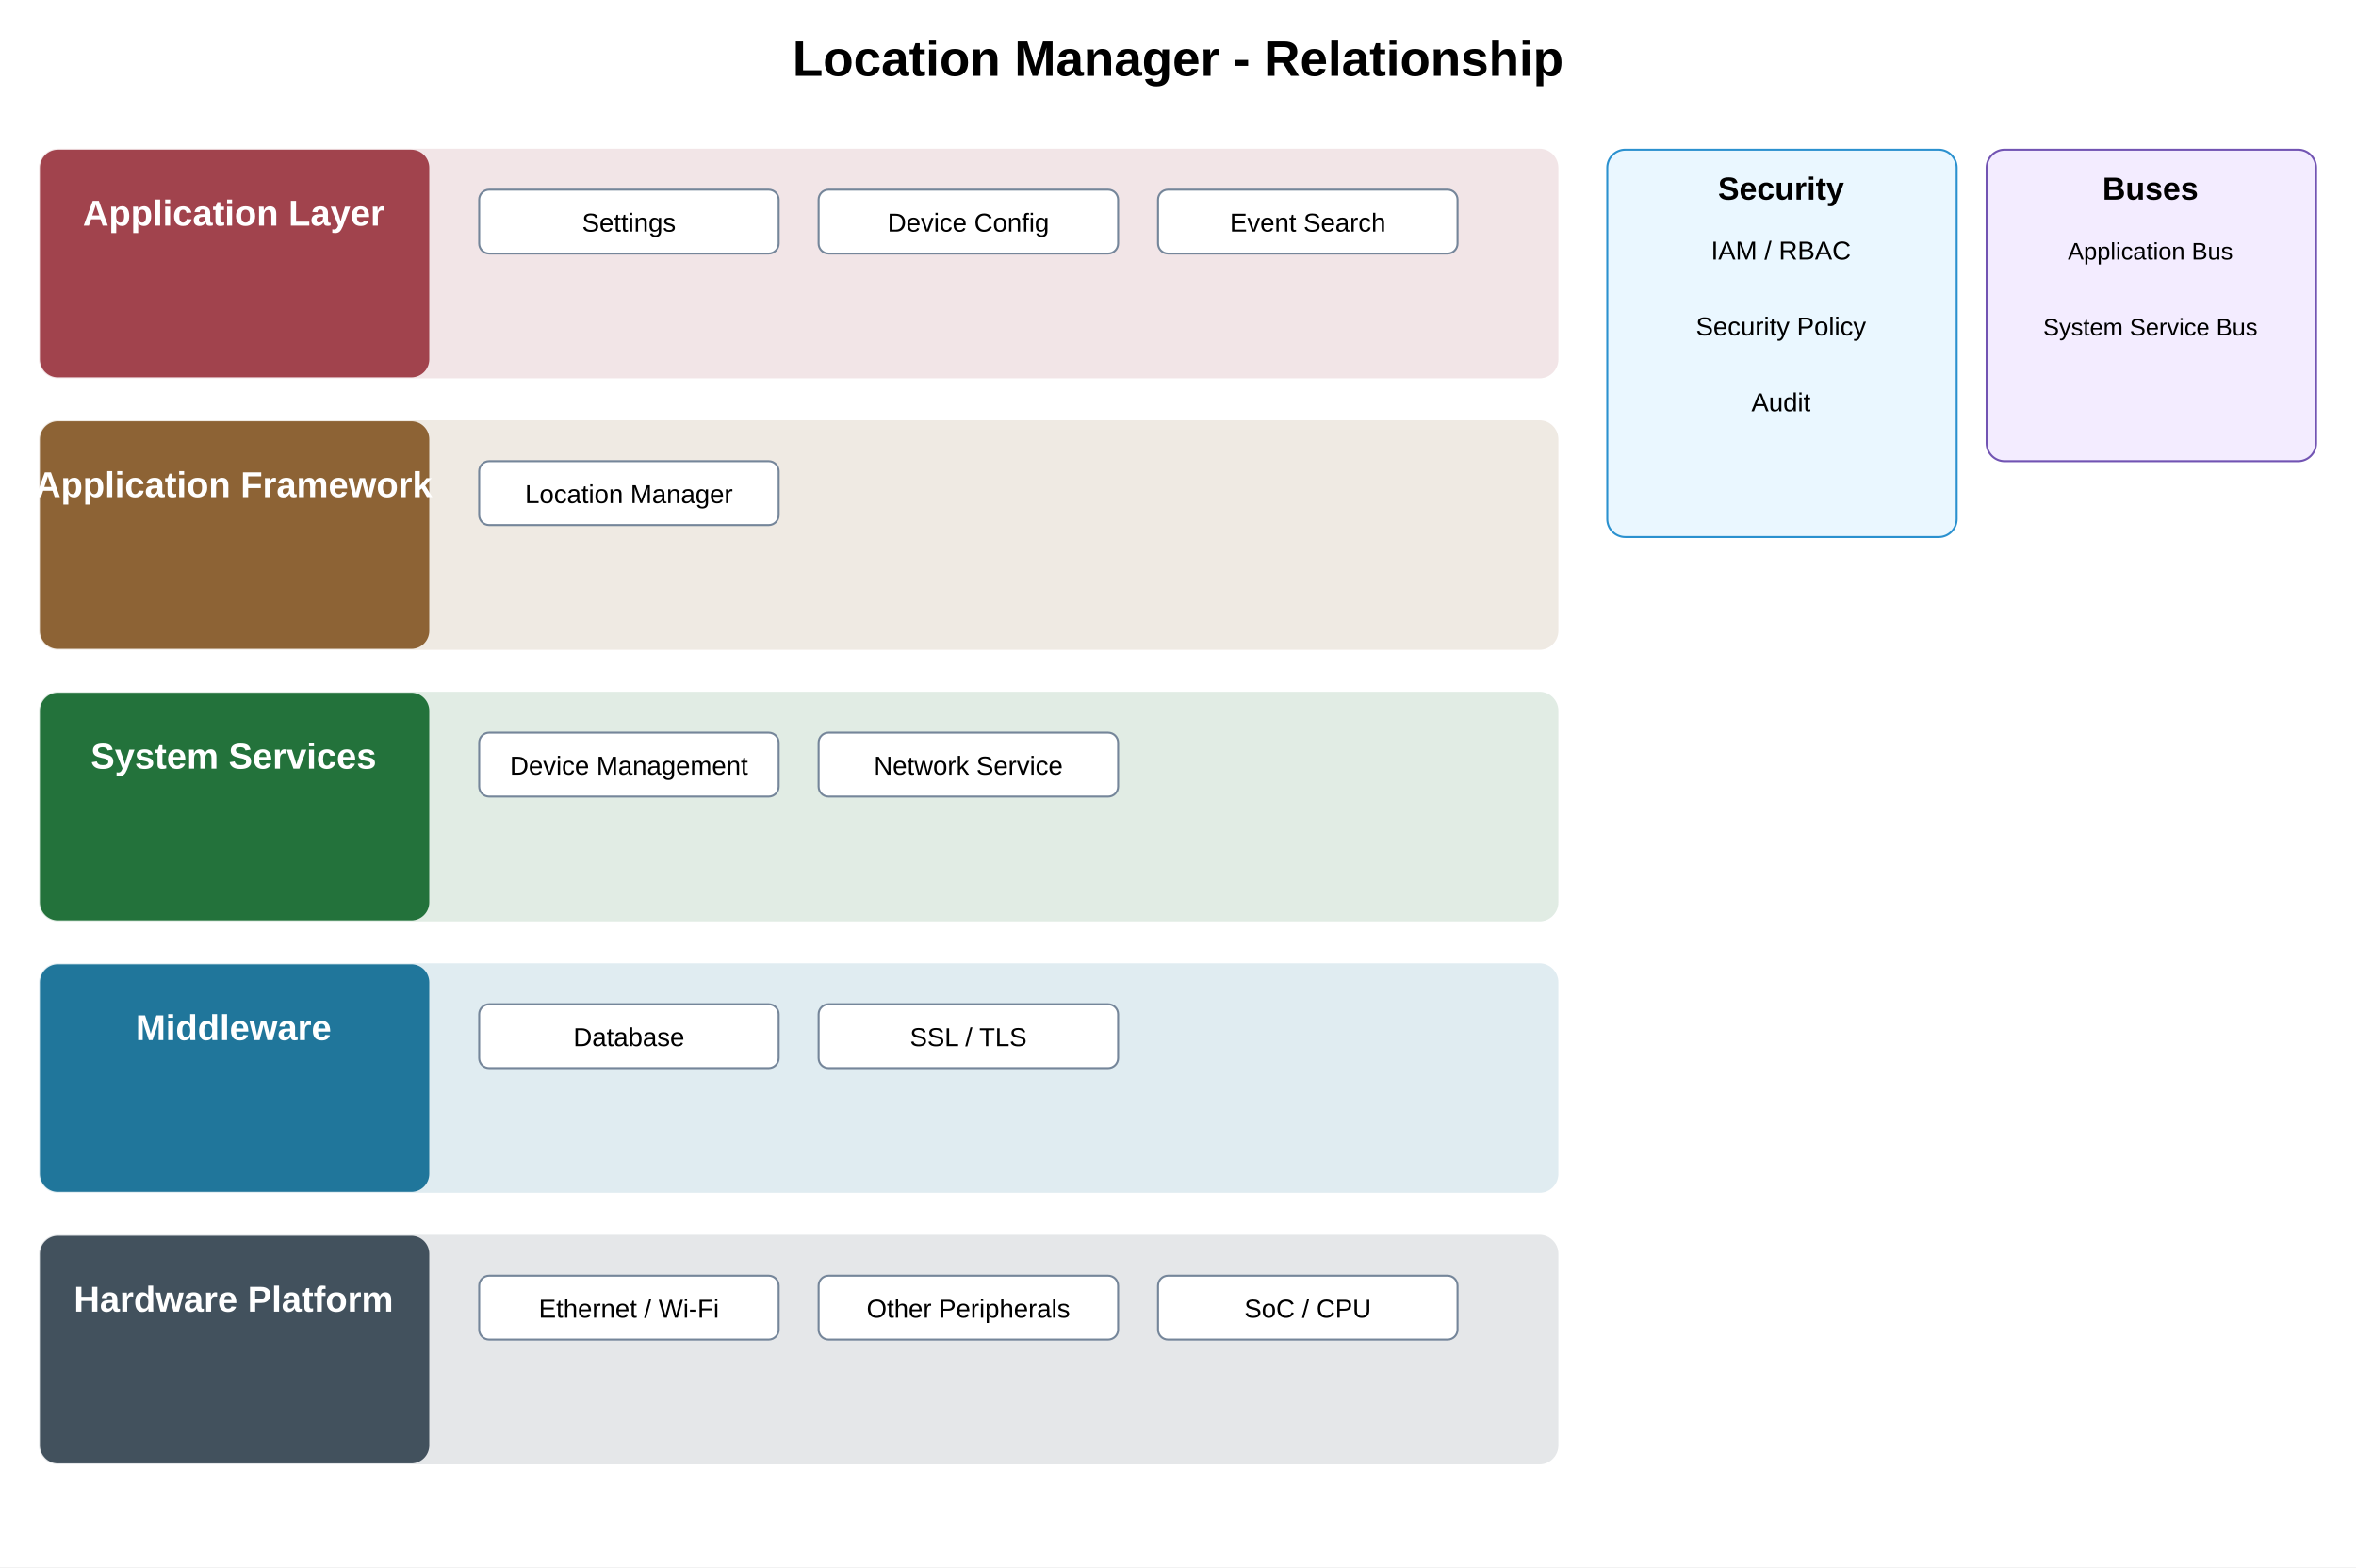
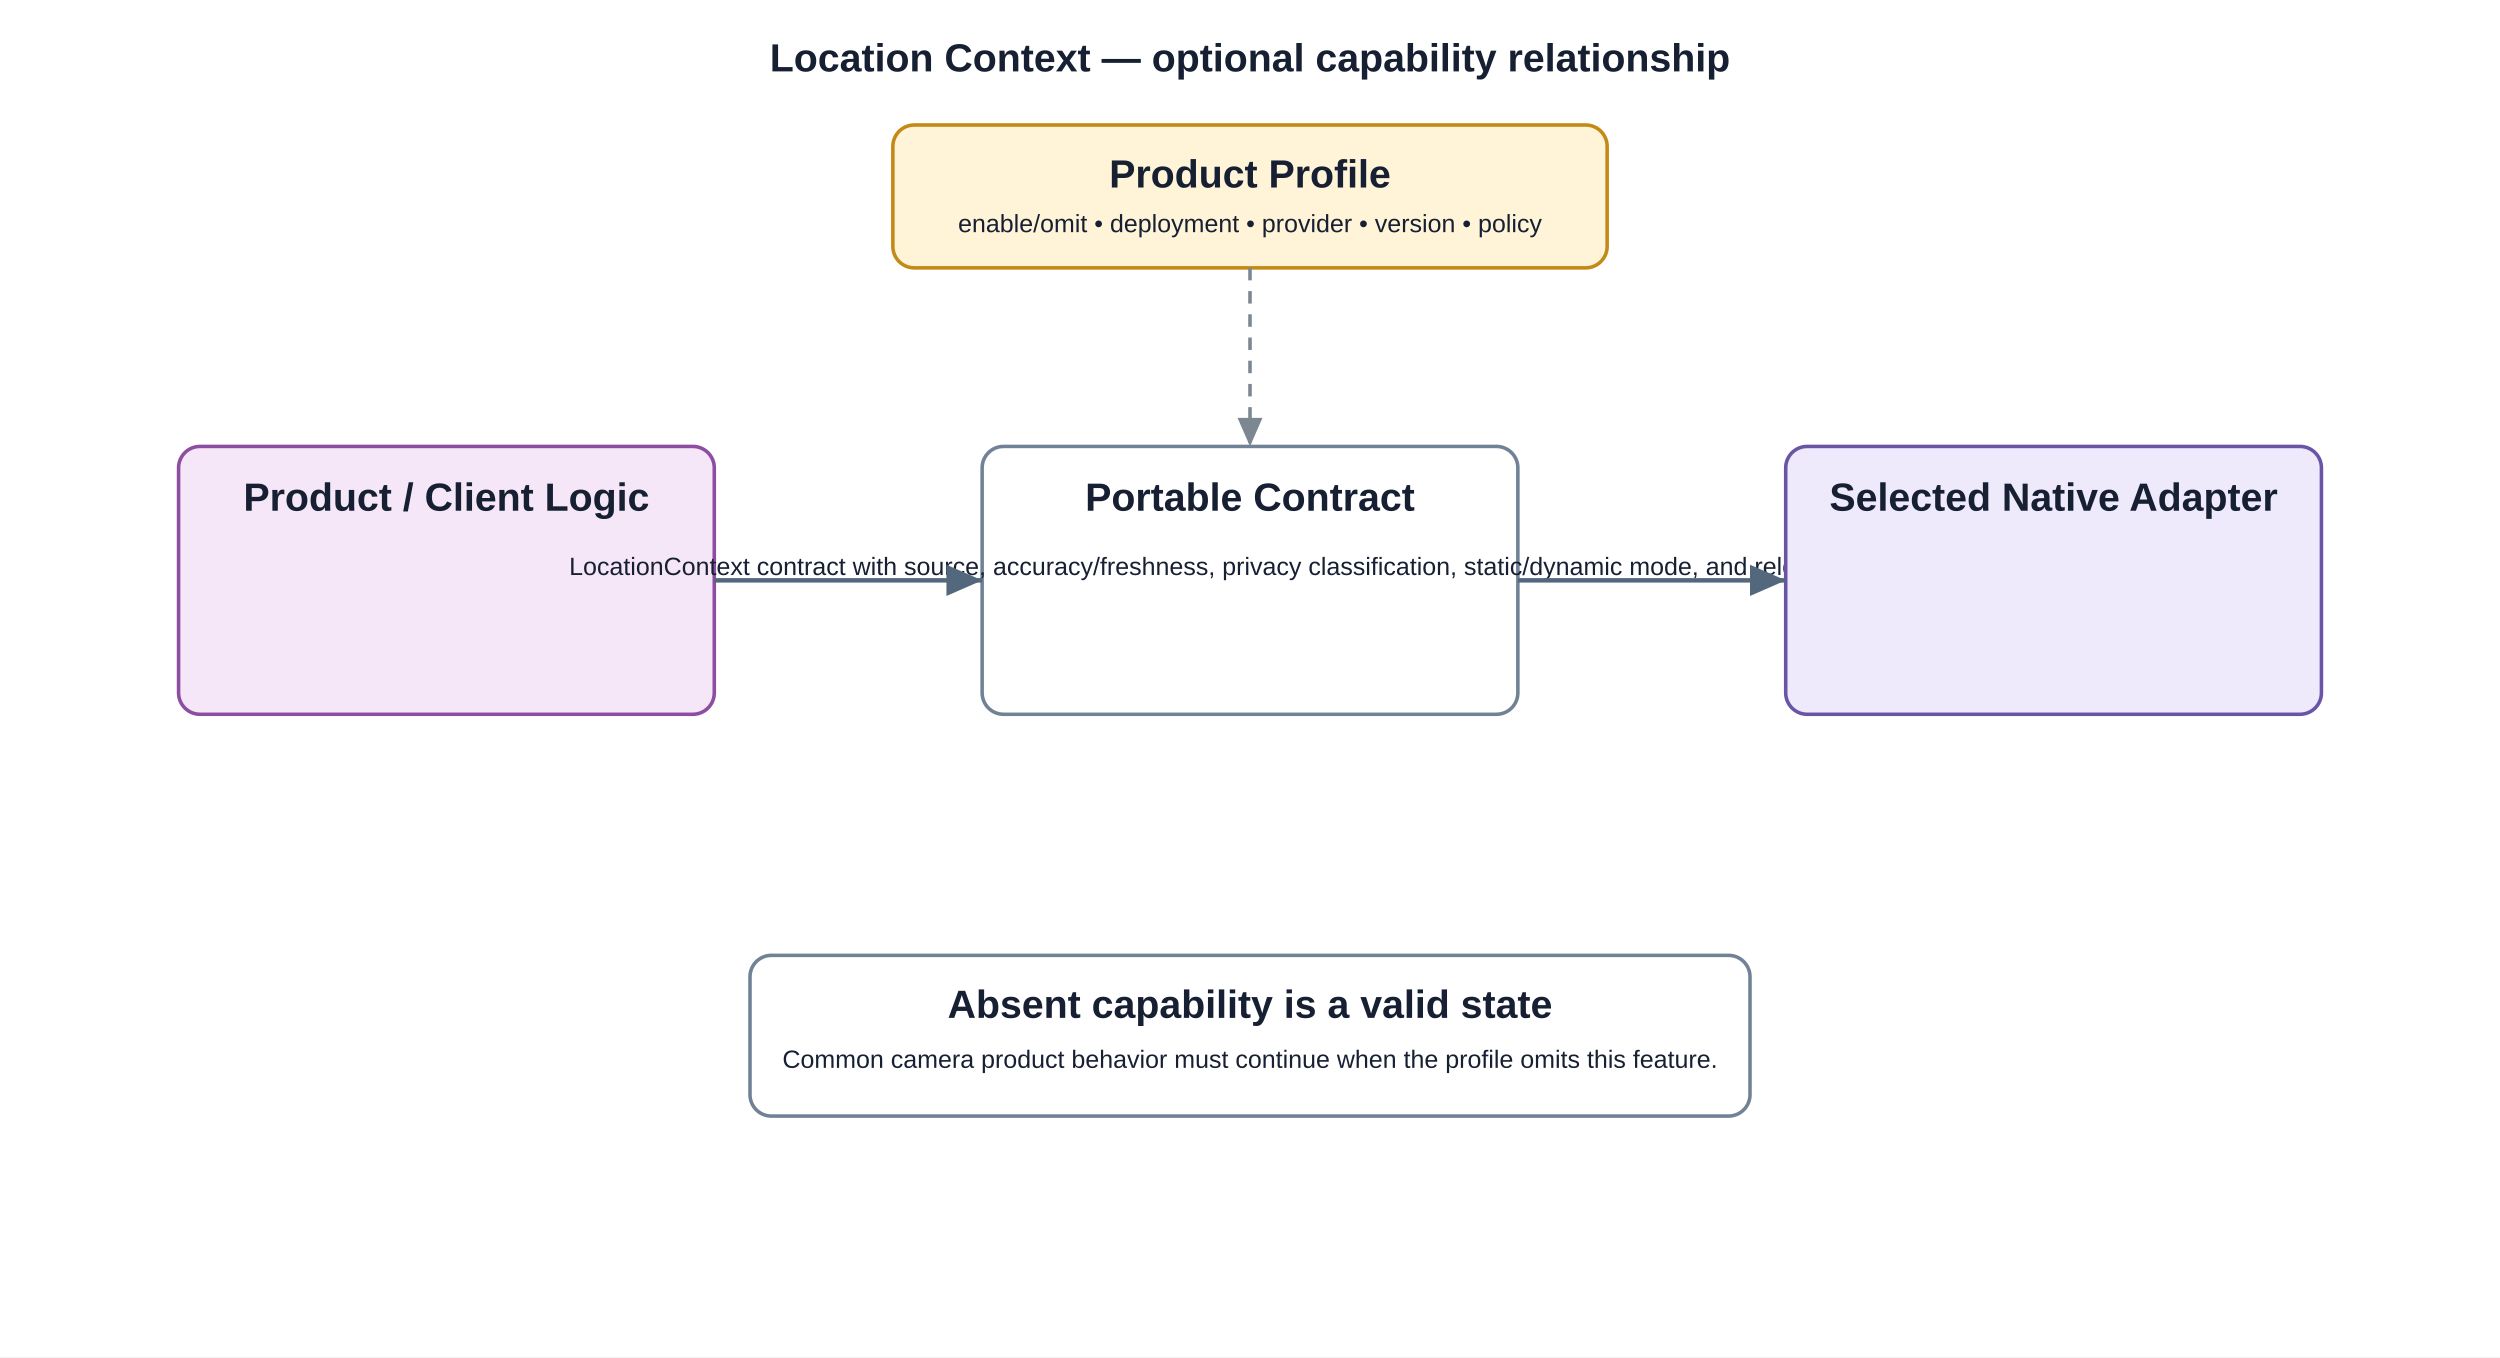
- <svg xmlns="http://www.w3.org/2000/svg" width="1180" height="785">
-   <rect width="100%" height="100%" fill="white" />
-   <text x="590" y="38" font-family="Arial" font-size="25" font-weight="bold" text-anchor="middle">Location Manager - Relationship</text>
-   <rect x="20" y="75" width="760" height="114" rx="9" fill="#a1434d" opacity=".14" stroke="#a1434d" />
-   <rect x="20" y="75" width="195" height="114" rx="9" fill="#a1434d" />
-   <text x="117" y="113" font-family="Arial" font-size="18" font-weight="bold" fill="white" text-anchor="middle">Application Layer</text>
-   <rect x="240" y="95" width="150" height="32" rx="5" fill="white" stroke="#75869a" />
-   <text x="315" y="116" font-family="Arial" font-size="13" text-anchor="middle">Settings</text>
-   <rect x="410" y="95" width="150" height="32" rx="5" fill="white" stroke="#75869a" />
-   <text x="485" y="116" font-family="Arial" font-size="13" text-anchor="middle">Device Config</text>
-   <rect x="580" y="95" width="150" height="32" rx="5" fill="white" stroke="#75869a" />
-   <text x="655" y="116" font-family="Arial" font-size="13" text-anchor="middle">Event Search</text>
-   <rect x="20" y="211" width="760" height="114" rx="9" fill="#8d6335" opacity=".14" stroke="#8d6335" />
-   <rect x="20" y="211" width="195" height="114" rx="9" fill="#8d6335" />
-   <text x="117" y="249" font-family="Arial" font-size="18" font-weight="bold" fill="white" text-anchor="middle">Application Framework</text>
-   <rect x="240" y="231" width="150" height="32" rx="5" fill="white" stroke="#75869a" />
-   <text x="315" y="252" font-family="Arial" font-size="13" text-anchor="middle">Location Manager</text>
-   <rect x="20" y="347" width="760" height="114" rx="9" fill="#23723b" opacity=".14" stroke="#23723b" />
-   <rect x="20" y="347" width="195" height="114" rx="9" fill="#23723b" />
-   <text x="117" y="385" font-family="Arial" font-size="18" font-weight="bold" fill="white" text-anchor="middle">System Services</text>
-   <rect x="240" y="367" width="150" height="32" rx="5" fill="white" stroke="#75869a" />
-   <text x="315" y="388" font-family="Arial" font-size="13" text-anchor="middle">Device Management</text>
-   <rect x="410" y="367" width="150" height="32" rx="5" fill="white" stroke="#75869a" />
-   <text x="485" y="388" font-family="Arial" font-size="13" text-anchor="middle">Network Service</text>
-   <rect x="20" y="483" width="760" height="114" rx="9" fill="#20769b" opacity=".14" stroke="#20769b" />
-   <rect x="20" y="483" width="195" height="114" rx="9" fill="#20769b" />
-   <text x="117" y="521" font-family="Arial" font-size="18" font-weight="bold" fill="white" text-anchor="middle">Middleware</text>
-   <rect x="240" y="503" width="150" height="32" rx="5" fill="white" stroke="#75869a" />
-   <text x="315" y="524" font-family="Arial" font-size="13" text-anchor="middle">Database</text>
-   <rect x="410" y="503" width="150" height="32" rx="5" fill="white" stroke="#75869a" />
-   <text x="485" y="524" font-family="Arial" font-size="13" text-anchor="middle">SSL / TLS</text>
-   <rect x="20" y="619" width="760" height="114" rx="9" fill="#42515d" opacity=".14" stroke="#42515d" />
-   <rect x="20" y="619" width="195" height="114" rx="9" fill="#42515d" />
-   <text x="117" y="657" font-family="Arial" font-size="18" font-weight="bold" fill="white" text-anchor="middle">Hardware Platform</text>
-   <rect x="240" y="639" width="150" height="32" rx="5" fill="white" stroke="#75869a" />
-   <text x="315" y="660" font-family="Arial" font-size="13" text-anchor="middle">Ethernet / Wi-Fi</text>
-   <rect x="410" y="639" width="150" height="32" rx="5" fill="white" stroke="#75869a" />
-   <text x="485" y="660" font-family="Arial" font-size="13" text-anchor="middle">Other Peripherals</text>
-   <rect x="580" y="639" width="150" height="32" rx="5" fill="white" stroke="#75869a" />
-   <text x="655" y="660" font-family="Arial" font-size="13" text-anchor="middle">SoC / CPU</text>
-   <rect x="805" y="75" width="175" height="194" rx="9" fill="#eaf7ff" stroke="#2b91cf" />
-   <text x="892" y="100" font-family="Arial" font-size="16" font-weight="bold" text-anchor="middle">Security</text>
-   <text x="892" y="130" font-family="Arial" font-size="13" text-anchor="middle">IAM / RBAC</text>
-   <text x="892" y="168" font-family="Arial" font-size="13" text-anchor="middle">Security Policy</text>
-   <text x="892" y="206" font-family="Arial" font-size="13" text-anchor="middle">Audit</text>
-   <rect x="995" y="75" width="165" height="156" rx="9" fill="#f3ecff" stroke="#7254b3" />
-   <text x="1077" y="100" font-family="Arial" font-size="16" font-weight="bold" text-anchor="middle">Buses</text>
-   <text x="1077" y="130" font-family="Arial" font-size="12" text-anchor="middle">Application Bus</text>
-   <text x="1077" y="168" font-family="Arial" font-size="12" text-anchor="middle">System Service Bus</text>
+ <svg xmlns="http://www.w3.org/2000/svg" width="1400" height="760">
+   <defs>
+     <style>text{font-family:Arial;fill:#172033}.h{font-size:22px;font-weight:bold}.t{font-size:14px}.p{fill:#fff4d8;stroke:#c38a17;stroke-width:2}.prod{fill:#f5e7f7;stroke:#8d4da0;stroke-width:2}.contract{fill:white;stroke:#718297;stroke-width:2}.adapter{fill:#eee9fb;stroke:#6a54a5;stroke-width:2}.a{stroke:#53677d;stroke-width:2.5;fill:none;marker-end:url(#a)}.o{stroke:#7d8791;stroke-width:2;stroke-dasharray:7 6;fill:none;marker-end:url(#o)}</style>
+     <marker id="a" markerWidth="10" markerHeight="10" refX="8" refY="3.5" orient="auto">
+       <polygon points="0 0,8 3.5,0 7" fill="#53677d" />
+     </marker>
+     <marker id="o" markerWidth="10" markerHeight="10" refX="8" refY="3.5" orient="auto">
+       <polygon points="0 0,8 3.5,0 7" fill="#7d8791" />
+     </marker>
+   </defs>
+   <rect width="1400" height="760" fill="white" />
+   <text x="700" y="40" class="h" text-anchor="middle">Location Context — optional capability relationship</text>
+   <rect x="500" y="70" width="400" height="80" rx="12" class="p" />
+   <text x="700" y="105" class="h" text-anchor="middle">Product Profile</text>
+   <text x="700" y="130" class="t" text-anchor="middle">enable/omit • deployment • provider • version • policy</text>
+   <rect x="100" y="250" width="300" height="150" rx="12" class="prod" />
+   <text x="250" y="286" class="h" text-anchor="middle">Product / Client Logic</text>
+   <rect x="550" y="250" width="300" height="150" rx="12" class="contract" />
+   <text x="700" y="286" class="h" text-anchor="middle">Portable Contract</text>
+   <text x="700" y="322" class="t" text-anchor="middle">LocationContext contract with source, accuracy/freshness, privacy classification, static/dynamic mode, and relocation state.</text>
+   <rect x="1000" y="250" width="300" height="150" rx="12" class="adapter" />
+   <text x="1150" y="286" class="h" text-anchor="middle">Selected Native Adapter</text>
+   <path d="M400 325 L550 325" class="a" />
+   <path d="M850 325 L1000 325" class="a" />
+   <path d="M700 150 L700 250" class="o" />
+   <rect x="420" y="535" width="560" height="90" rx="12" class="contract" />
+   <text x="700" y="570" class="h" text-anchor="middle">Absent capability is a valid state</text>
+   <text x="700" y="598" class="t" text-anchor="middle">Common camera product behavior must continue when the profile omits this feature.</text>
</svg>
